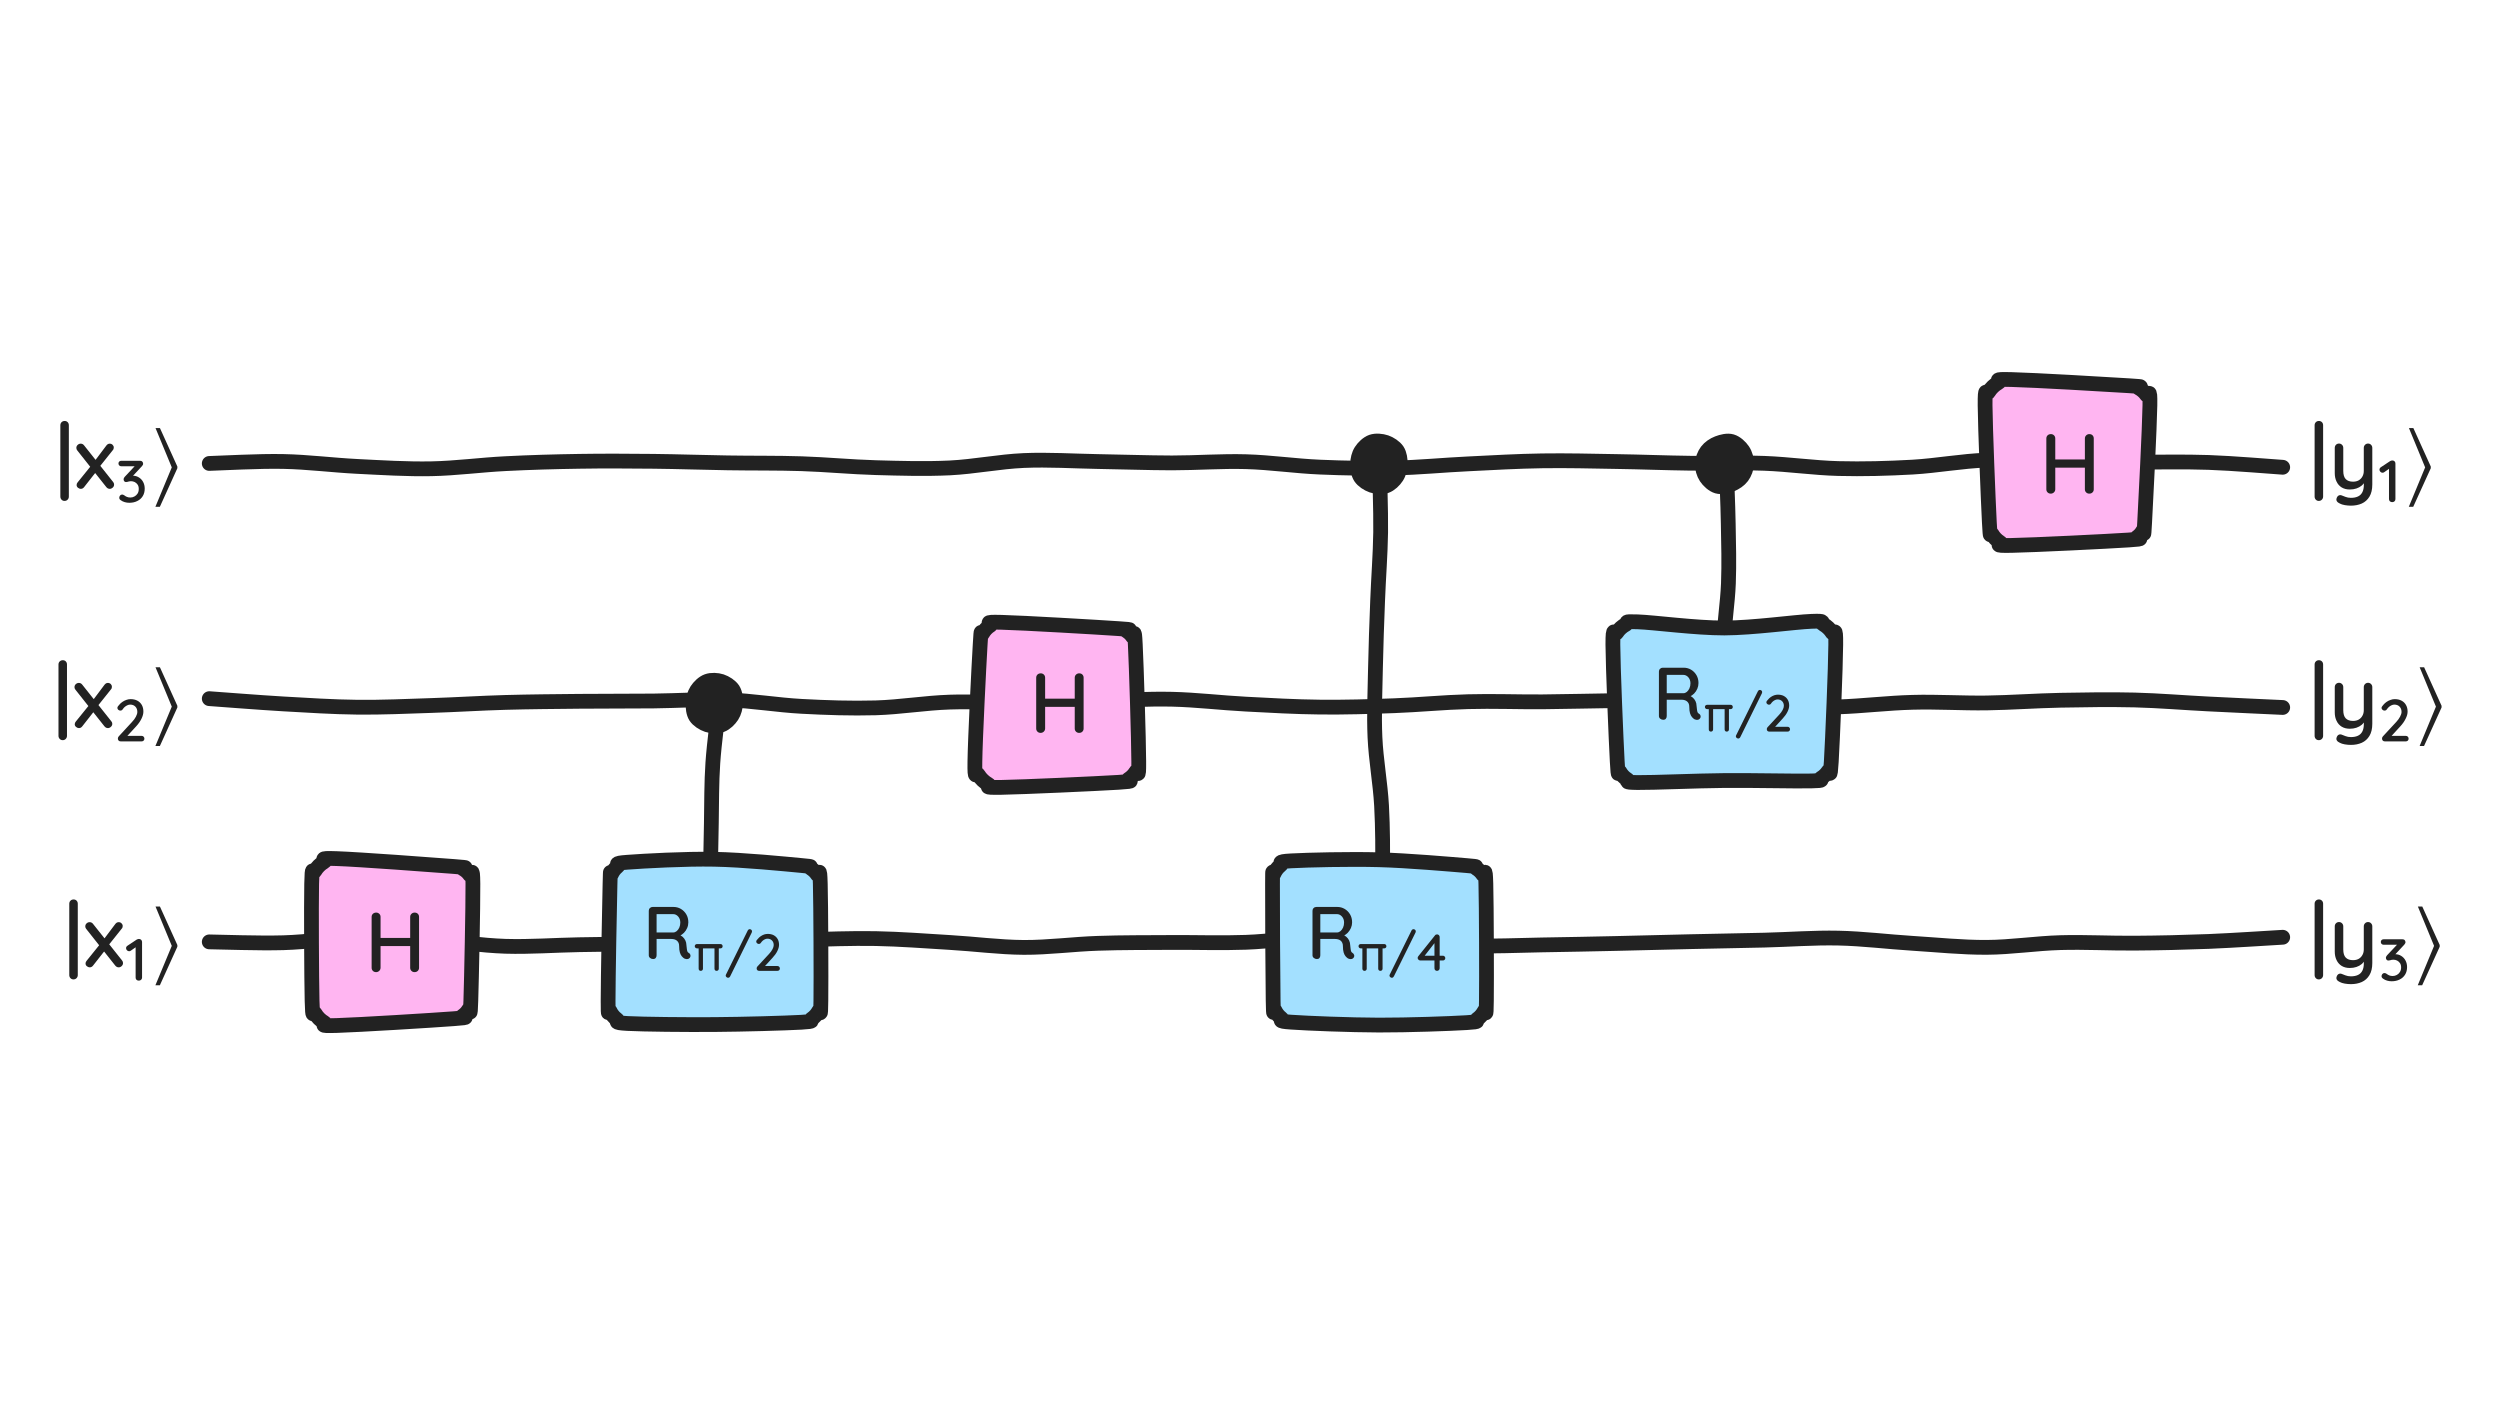
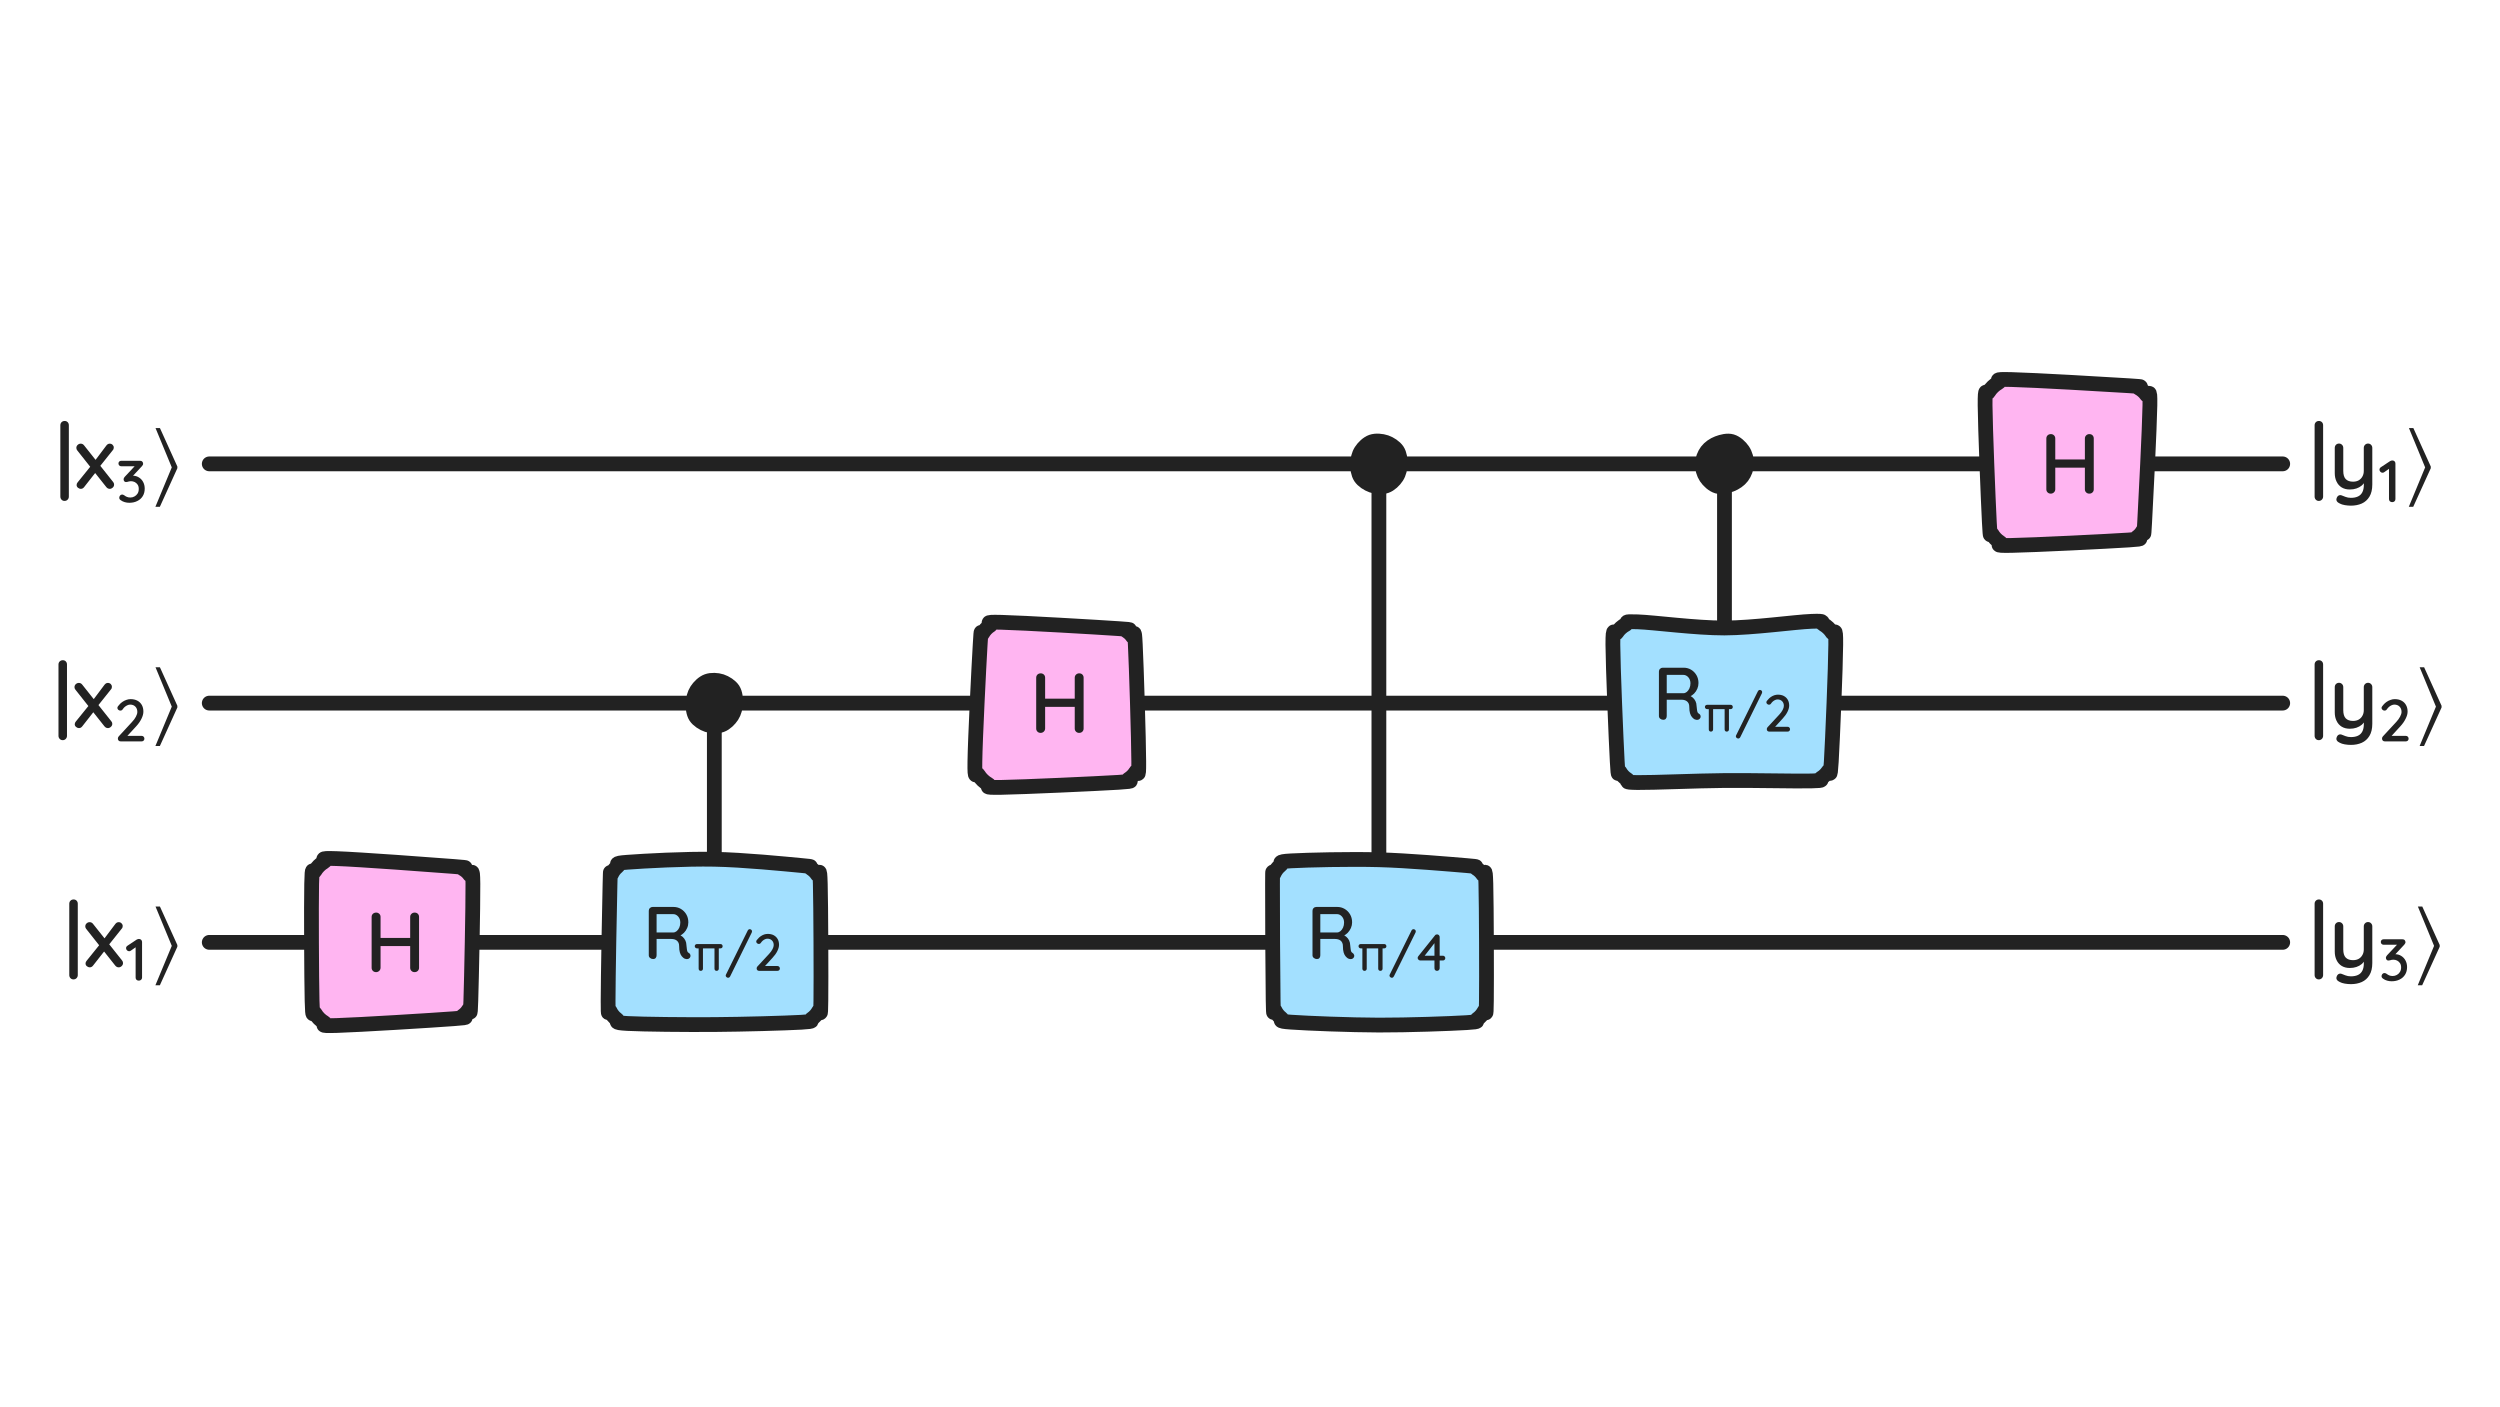
<svg xmlns="http://www.w3.org/2000/svg" viewBox="-39.36 -87.25 470.23 264.5" width="470.23" height="264.5">
  <g stroke-linecap="round" stroke-linejoin="round">
-     <path d="M0,-0.08C2.32,-0.14 9.29,-0.55 13.93,-0.45C18.57,-0.36 23.21,0.25 27.86,0.48C32.5,0.71 37.14,1.01 41.79,0.92C46.43,0.83 51.07,0.19 55.71,-0.04C60.36,-0.28 65,-0.41 69.64,-0.48C74.29,-0.56 78.93,-0.52 83.57,-0.48C88.21,-0.43 92.86,-0.26 97.5,-0.19C102.14,-0.11 106.79,-0.18 111.43,-0.03C116.07,0.12 120.71,0.58 125.36,0.71C130,0.84 134.64,0.98 139.29,0.76C143.93,0.53 148.57,-0.43 153.21,-0.63C157.86,-0.83 162.5,-0.52 167.14,-0.44C171.79,-0.37 176.43,-0.19 181.07,-0.18C185.71,-0.18 190.36,-0.54 195,-0.41C199.64,-0.28 204.29,0.42 208.93,0.61C213.57,0.81 218.21,0.89 222.86,0.78C227.5,0.68 232.14,0.22 236.79,-0C241.43,-0.23 246.07,-0.5 250.71,-0.57C255.36,-0.64 260,-0.52 264.64,-0.44C269.29,-0.37 273.93,-0.18 278.57,-0.12C283.21,-0.06 287.86,-0.26 292.5,-0.1C297.14,0.07 301.79,0.76 306.43,0.88C311.07,1 315.71,0.87 320.36,0.61C325,0.34 329.64,-0.54 334.29,-0.7C338.93,-0.85 343.57,-0.38 348.21,-0.32C352.86,-0.25 357.5,-0.32 362.14,-0.32C366.79,-0.31 371.43,-0.43 376.07,-0.27C380.71,-0.11 387.68,0.49 390,0.64" fill="none" stroke="#222222" stroke-width="2.78" />
-     <path d="M0,44.16C2.32,44.32 9.29,44.88 13.93,45.15C18.57,45.41 23.21,45.72 27.86,45.77C32.5,45.82 37.14,45.6 41.79,45.45C46.43,45.3 51.07,45 55.71,44.87C60.36,44.74 65,44.71 69.64,44.66C74.29,44.62 78.93,44.64 83.57,44.6C88.21,44.55 92.86,44.22 97.5,44.39C102.14,44.56 106.79,45.36 111.43,45.61C116.07,45.86 120.71,46.02 125.36,45.89C130,45.75 134.64,44.96 139.29,44.81C143.93,44.65 148.57,45 153.21,44.96C157.86,44.92 162.5,44.69 167.14,44.58C171.79,44.46 176.43,44.17 181.07,44.27C185.71,44.38 190.36,44.95 195,45.19C199.64,45.44 204.29,45.7 208.93,45.75C213.57,45.8 218.21,45.66 222.86,45.49C227.5,45.32 232.14,44.85 236.79,44.73C241.43,44.6 246.07,44.79 250.71,44.76C255.36,44.72 260,44.59 264.64,44.53C269.29,44.47 273.93,44.18 278.57,44.39C283.21,44.6 287.86,45.59 292.5,45.81C297.14,46.03 301.79,45.87 306.43,45.71C311.07,45.55 315.71,44.97 320.36,44.85C325,44.72 329.64,45.03 334.29,44.97C338.93,44.9 343.57,44.55 348.21,44.46C352.86,44.37 357.5,44.3 362.14,44.41C366.79,44.53 371.43,44.93 376.07,45.16C380.71,45.4 387.68,45.71 390,45.82" fill="none" stroke="#222222" stroke-width="2.78" />
-     <path d="M0,89.91C2.32,89.93 9.29,90.21 13.93,90.07C18.57,89.94 23.21,89.18 27.86,89.09C32.5,89.01 37.14,89.28 41.79,89.55C46.43,89.83 51.07,90.59 55.71,90.74C60.36,90.88 65,90.52 69.64,90.44C74.29,90.35 78.93,90.32 83.57,90.23C88.21,90.15 92.86,90.08 97.5,89.96C102.14,89.84 106.79,89.63 111.43,89.52C116.07,89.4 120.71,89.21 125.36,89.29C130,89.38 134.64,89.74 139.29,90.02C143.93,90.29 148.57,90.92 153.21,90.95C157.86,90.97 162.5,90.33 167.14,90.18C171.79,90.02 176.43,90.05 181.07,90.02C185.71,89.99 190.36,90.16 195,89.99C199.64,89.82 204.29,89.05 208.93,89.01C213.57,88.97 218.21,89.48 222.86,89.75C227.5,90.03 232.14,90.53 236.79,90.66C241.43,90.78 246.07,90.56 250.71,90.48C255.36,90.41 260,90.31 264.64,90.21C269.29,90.11 273.93,89.98 278.57,89.87C283.21,89.77 287.86,89.69 292.5,89.58C297.14,89.47 301.79,89.1 306.43,89.2C311.07,89.3 315.71,89.89 320.36,90.18C325,90.47 329.64,90.96 334.29,90.94C338.93,90.92 343.57,90.18 348.21,90.05C352.86,89.92 357.5,90.19 362.14,90.15C366.79,90.12 371.43,90.01 376.07,89.83C380.71,89.64 387.68,89.17 390,89.04" fill="none" stroke="#222222" stroke-width="2.78" />
-     <path d="M95.94,45C95.74,46.88 94.97,52.5 94.72,56.25C94.47,60 94.5,63.75 94.44,67.5C94.38,71.25 94.25,75 94.35,78.75C94.44,82.5 94.9,88.12 95.02,90" fill="none" stroke="#222222" stroke-width="2.78" />
-     <path d="M220.09,0C220.13,2.14 220.38,8.57 220.33,12.86C220.27,17.14 219.92,21.43 219.76,25.71C219.59,30 219.44,34.29 219.35,38.57C219.27,42.86 219.07,47.14 219.26,51.43C219.45,55.71 220.26,60 220.5,64.29C220.73,68.57 220.74,72.86 220.68,77.14C220.62,81.43 220.25,87.86 220.16,90" fill="none" stroke="#222222" stroke-width="2.78" />
-     <path d="M285.33,0C285.39,1.88 285.65,7.5 285.71,11.25C285.78,15 285.88,18.75 285.74,22.5C285.59,26.25 284.96,30 284.84,33.75C284.72,37.5 284.99,43.12 285.02,45" fill="none" stroke="#222222" stroke-width="2.78" />
+     <path d="M0,0C2.32,0 9.29,0 13.93,0C18.57,0 23.21,0 27.86,0C32.5,0 37.14,0 41.79,0C46.43,0 51.07,0 55.71,0C60.36,0 65,0 69.64,0C74.29,0 78.93,0 83.57,0C88.21,0 92.86,0 97.5,0C102.14,0 106.79,0 111.43,0C116.07,0 120.71,0 125.36,0C130,0 134.64,0 139.29,0C143.93,0 148.57,0 153.21,0C157.86,0 162.5,0 167.14,0C171.79,0 176.43,0 181.07,0C185.71,0 190.36,0 195,0C199.64,0 204.29,0 208.93,0C213.57,0 218.21,0 222.86,0C227.5,0 232.14,0 236.79,0C241.43,0 246.07,0 250.71,0C255.36,0 260,0 264.64,0C269.29,0 273.93,0 278.57,0C283.21,0 287.86,0 292.5,0C297.14,0 301.79,0 306.43,0C311.07,0 315.71,0 320.36,0C325,0 329.64,0 334.29,0C338.93,0 343.57,0 348.21,0C352.86,0 357.5,0 362.14,0C366.79,0 371.43,0 376.07,0C380.71,0 387.68,0 390,0" fill="none" stroke="#222222" stroke-width="2.78" />
+     <path d="M0,45C2.32,45 9.29,45 13.93,45C18.57,45 23.21,45 27.86,45C32.5,45 37.14,45 41.79,45C46.43,45 51.07,45 55.71,45C60.36,45 65,45 69.64,45C74.29,45 78.93,45 83.57,45C88.21,45 92.86,45 97.5,45C102.14,45 106.79,45 111.43,45C116.07,45 120.71,45 125.36,45C130,45 134.64,45 139.29,45C143.93,45 148.57,45 153.21,45C157.86,45 162.5,45 167.14,45C171.79,45 176.43,45 181.07,45C185.71,45 190.36,45 195,45C199.64,45 204.29,45 208.93,45C213.57,45 218.21,45 222.86,45C227.5,45 232.14,45 236.79,45C241.43,45 246.07,45 250.71,45C255.36,45 260,45 264.64,45C269.29,45 273.93,45 278.57,45C283.21,45 287.86,45 292.5,45C297.14,45 301.79,45 306.43,45C311.07,45 315.71,45 320.36,45C325,45 329.64,45 334.29,45C338.93,45 343.57,45 348.21,45C352.86,45 357.5,45 362.14,45C366.79,45 371.43,45 376.07,45C380.71,45 387.68,45 390,45" fill="none" stroke="#222222" stroke-width="2.78" />
+     <path d="M0,90C2.32,90 9.29,90 13.93,90C18.57,90 23.21,90 27.86,90C32.5,90 37.14,90 41.79,90C46.43,90 51.07,90 55.71,90C60.36,90 65,90 69.64,90C74.29,90 78.93,90 83.57,90C88.21,90 92.86,90 97.5,90C102.14,90 106.79,90 111.43,90C116.07,90 120.71,90 125.36,90C130,90 134.64,90 139.29,90C143.93,90 148.57,90 153.21,90C157.86,90 162.5,90 167.14,90C171.79,90 176.43,90 181.07,90C185.71,90 190.36,90 195,90C199.64,90 204.29,90 208.93,90C213.57,90 218.21,90 222.86,90C227.5,90 232.14,90 236.79,90C241.43,90 246.07,90 250.71,90C255.36,90 260,90 264.64,90C269.29,90 273.93,90 278.57,90C283.21,90 287.86,90 292.5,90C297.14,90 301.79,90 306.43,90C311.07,90 315.71,90 320.36,90C325,90 329.64,90 334.29,90C338.93,90 343.57,90 348.21,90C352.86,90 357.5,90 362.14,90C366.79,90 371.43,90 376.07,90C380.71,90 387.68,90 390,90" fill="none" stroke="#222222" stroke-width="2.78" />
+     <path d="M95,45C95,46.88 95,52.5 95,56.25C95,60 95,63.75 95,67.5C95,71.25 95,75 95,78.75C95,82.5 95,88.12 95,90" fill="none" stroke="#222222" stroke-width="2.78" />
+     <path d="M220,0C220,2.14 220,8.57 220,12.86C220,17.14 220,21.43 220,25.71C220,30 220,34.29 220,38.57C220,42.86 220,47.14 220,51.43C220,55.71 220,60 220,64.29C220,68.57 220,72.86 220,77.14C220,81.43 220,87.86 220,90" fill="none" stroke="#222222" stroke-width="2.78" />
+     <path d="M285,0C285,1.88 285,7.5 285,11.25C285,15 285,18.75 285,22.5C285,26.25 285,30 285,33.75C285,37.5 285,43.12 285,45" fill="none" stroke="#222222" stroke-width="2.78" />
    <path d="M47.66,76.13C48.15,76.38 48.65,76.8 48.97,77.28C49.29,77.76 49.55,75.05 49.59,79C49.62,82.95 49.33,97.06 49.2,101C49.07,104.94 49.06,102.14 48.8,102.62C48.54,103.09 48.11,103.56 47.65,103.85C47.18,104.14 49.94,104.06 46,104.36C42.06,104.66 28.06,105.52 24,105.64C19.94,105.76 22.32,105.47 21.64,105.09C20.96,104.71 20.29,104.05 19.91,103.36C19.52,102.68 19.45,105.06 19.34,101C19.24,96.94 19.18,83.07 19.26,79C19.35,74.93 19.46,77.3 19.85,76.6C20.24,75.91 20.91,75.24 21.6,74.85C22.3,74.46 19.93,74.1 24,74.25C28.07,74.39 42.06,75.42 46,75.73C49.94,76.05 47.16,75.87 47.66,76.13Z" fill="#FFB5F1" stroke="#222222" stroke-width="2.78" />
    <path d="M113.06,76.01C113.57,76.3 114.06,76.75 114.37,77.25C114.68,77.75 114.82,75.04 114.93,79C115.04,82.96 115.09,97.02 115.04,101C114.99,104.98 114.93,102.34 114.64,102.91C114.35,103.47 113.85,104.05 113.3,104.4C112.75,104.76 114.38,104.85 111.33,105.03C108.28,105.2 100.44,105.42 95,105.46C89.56,105.5 81.72,105.42 78.67,105.26C75.61,105.09 77.21,104.87 76.66,104.48C76.11,104.09 75.64,103.49 75.37,102.9C75.09,102.32 75.02,104.98 75.02,101C75.02,97.02 75.28,82.96 75.38,79C75.49,75.04 75.4,77.79 75.63,77.25C75.86,76.7 76.27,76.12 76.78,75.73C77.28,75.34 75.63,75.15 78.67,74.93C81.7,74.7 89.56,74.26 95,74.37C100.44,74.47 108.32,75.26 111.33,75.54C114.34,75.81 112.55,75.73 113.06,76.01Z" fill="#A3E0FF" stroke="#222222" stroke-width="2.78" />
    <path d="M172.5,31.4C172.94,31.65 173.36,32.04 173.64,32.47C173.93,32.91 173.99,30.08 174.18,34C174.38,37.92 174.82,52.02 174.83,56C174.85,59.98 174.61,57.35 174.29,57.9C173.97,58.45 173.46,58.98 172.91,59.31C172.36,59.64 174.99,59.64 171,59.9C167.01,60.15 153.08,60.78 149,60.85C144.92,60.91 147.25,60.67 146.53,60.28C145.81,59.89 145.09,59.21 144.67,58.5C144.25,57.79 143.95,60.08 144.01,56C144.06,51.92 144.76,38.01 145,34C145.24,29.99 145.12,32.55 145.44,31.95C145.76,31.34 146.32,30.74 146.91,30.38C147.5,30.02 144.98,29.7 149,29.8C153.02,29.9 167.08,30.72 171,30.99C174.92,31.25 172.06,31.16 172.5,31.4Z" fill="#FFB5F1" stroke="#222222" stroke-width="2.78" />
    <path d="M238.21,76.01C238.72,76.29 239.22,76.74 239.54,77.24C239.86,77.74 240.01,75.04 240.12,79C240.23,82.96 240.27,97.01 240.22,101C240.17,104.99 240.11,102.35 239.82,102.93C239.53,103.5 239.03,104.09 238.48,104.45C237.92,104.81 239.57,104.92 236.49,105.1C233.41,105.29 225.5,105.57 220,105.56C214.5,105.54 206.58,105.23 203.51,105.01C200.45,104.8 202.15,104.63 201.63,104.26C201.12,103.89 200.69,103.32 200.44,102.78C200.18,102.23 200.19,104.96 200.11,101C200.04,97.04 199.97,82.98 199.99,79C200.01,75.02 200,77.7 200.25,77.12C200.5,76.53 200.95,75.91 201.49,75.5C202.04,75.09 200.43,74.84 203.51,74.67C206.6,74.5 214.5,74.31 220,74.46C225.5,74.61 233.45,75.31 236.49,75.56C239.52,75.82 237.7,75.73 238.21,76.01Z" fill="#A3E0FF" stroke="#222222" stroke-width="2.78" />
    <path d="M303.56,30.15C304.21,30.5 304.85,31.1 305.25,31.74C305.64,32.38 305.96,29.96 305.93,34C305.91,38.04 305.33,52.03 305.09,56C304.85,59.97 304.82,57.3 304.5,57.83C304.17,58.35 303.67,58.83 303.14,59.13C302.62,59.43 304.36,59.57 301.33,59.64C298.31,59.71 290.44,59.51 285,59.56C279.56,59.61 271.71,59.97 268.67,59.94C265.62,59.9 267.27,59.71 266.72,59.37C266.16,59.04 265.65,58.49 265.33,57.92C265.02,57.36 265.05,59.99 264.83,56C264.61,52.01 264.03,38.04 264.01,34C264,29.96 264.34,32.37 264.75,31.74C265.15,31.1 265.81,30.53 266.46,30.19C267.12,29.85 265.58,29.59 268.67,29.71C271.75,29.82 279.56,30.88 285,30.87C290.44,30.85 298.24,29.74 301.33,29.62C304.43,29.5 302.91,29.79 303.56,30.15Z" fill="#A3E0FF" stroke="#222222" stroke-width="2.78" />
    <path d="M362.9,-14.28C363.46,-13.99 364.03,-13.5 364.39,-12.96C364.74,-12.41 365.08,-14.99 365.02,-11C364.96,-7.01 364.25,7.07 364.03,11C363.81,14.93 363.93,12.09 363.7,12.56C363.46,13.02 363.06,13.49 362.61,13.79C362.16,14.08 364.93,14.06 361,14.32C357.07,14.58 343.03,15.27 339,15.34C334.97,15.41 337.45,15.13 336.83,14.76C336.21,14.39 335.63,13.77 335.29,13.14C334.96,12.51 335.04,15.02 334.82,11C334.61,6.98 334.05,-6.92 334.02,-11C334,-15.08 334.26,-12.78 334.67,-13.5C335.09,-14.21 335.8,-14.89 336.53,-15.29C337.25,-15.68 334.92,-15.96 339,-15.86C343.08,-15.76 357.02,-14.96 361,-14.7C364.98,-14.44 362.33,-14.57 362.9,-14.28Z" fill="#FFB5F1" stroke="#222222" stroke-width="2.78" />
    <path d="M98.3,47.4C97.86,48.08 97.11,48.83 96.33,49.11C95.56,49.39 94.48,49.34 93.68,49.08C92.87,48.81 91.95,48.22 91.5,47.54C91.06,46.86 90.97,45.82 91,45C91.04,44.18 91.25,43.29 91.7,42.6C92.14,41.92 92.89,41.17 93.67,40.89C94.44,40.61 95.52,40.66 96.32,40.92C97.13,41.19 98.05,41.78 98.5,42.46C98.94,43.14 99.03,44.18 99,45C98.96,45.82 98.75,46.71 98.3,47.4Z" fill="#222222" stroke="#222222" stroke-width="2.78" />
    <path d="M223.34,2.43C222.9,3.12 222.12,3.87 221.35,4.14C220.57,4.41 219.49,4.31 218.69,4.04C217.89,3.76 217,3.18 216.55,2.51C216.1,1.83 215.97,0.82 215.99,0C216.01,-0.82 216.21,-1.74 216.66,-2.43C217.1,-3.12 217.88,-3.87 218.65,-4.14C219.43,-4.41 220.51,-4.31 221.31,-4.04C222.11,-3.76 223,-3.18 223.45,-2.51C223.9,-1.83 224.03,-0.82 224.01,0C223.99,0.82 223.79,1.74 223.34,2.43Z" fill="#222222" stroke="#222222" stroke-width="2.78" />
    <path d="M288.3,2.4C287.82,3.04 287.04,3.57 286.26,3.87C285.48,4.17 284.42,4.43 283.64,4.2C282.85,3.97 282.01,3.21 281.55,2.51C281.08,1.81 280.81,0.82 280.84,0C280.86,-0.82 281.21,-1.75 281.7,-2.4C282.18,-3.04 282.96,-3.57 283.74,-3.87C284.52,-4.17 285.58,-4.43 286.36,-4.2C287.15,-3.97 287.99,-3.21 288.45,-2.51C288.92,-1.81 289.19,-0.82 289.16,0C289.14,0.82 288.79,1.75 288.3,2.4Z" fill="#222222" stroke="#222222" stroke-width="2.78" />
    <path d="M-26.41,6.15Q-26.41,6.49 -26.64,6.73Q-26.87,6.97 -27.23,6.97Q-27.56,6.97 -27.79,6.73Q-28.01,6.49 -28.01,6.15L-28.01,-7.26Q-28.01,-7.61 -27.78,-7.84Q-27.55,-8.07 -27.19,-8.07Q-26.86,-8.07 -26.63,-7.84Q-26.41,-7.61 -26.41,-7.26L-26.41,6.15ZM-24.18,-3.8Q-23.78,-3.8 -23.53,-3.46L-18.07,3.42Q-17.9,3.62 -17.9,3.9Q-17.9,4.22 -18.15,4.46Q-18.41,4.7 -18.71,4.7Q-19.1,4.7 -19.37,4.36L-24.82,-2.52Q-25,-2.73 -25,-3Q-25,-3.34 -24.75,-3.57Q-24.5,-3.8 -24.18,-3.8ZM-24.17,4.7Q-24.44,4.7 -24.7,4.49Q-24.95,4.28 -24.95,3.98Q-24.95,3.7 -24.76,3.48L-22.22,0.33L-21.4,1.64L-23.53,4.36Q-23.78,4.7 -24.17,4.7ZM-18.73,-3.8Q-18.39,-3.8 -18.18,-3.58Q-17.96,-3.37 -17.96,-3.08Q-17.96,-2.95 -18,-2.82Q-18.04,-2.68 -18.15,-2.57L-20.66,0.58L-21.5,-0.6L-19.37,-3.43Q-19.1,-3.8 -18.73,-3.8ZM-16.39,5.77Q-16.31,5.77 -16.21,5.8Q-16.1,5.83 -15.98,5.92Q-15.78,6.09 -15.49,6.21Q-15.21,6.33 -14.84,6.33Q-14.42,6.33 -14.07,6.13Q-13.71,5.94 -13.48,5.58Q-13.26,5.22 -13.26,4.73Q-13.26,4.22 -13.47,3.91Q-13.69,3.59 -14.02,3.42Q-14.36,3.26 -14.73,3.26Q-14.94,3.26 -15.09,3.3Q-15.23,3.34 -15.37,3.38Q-15.5,3.42 -15.66,3.42Q-15.87,3.42 -15.99,3.27Q-16.11,3.12 -16.11,2.9Q-16.11,2.77 -16.06,2.67Q-16,2.57 -15.9,2.44L-13.83,0.23L-13.58,0.45L-16.55,0.45Q-16.78,0.45 -16.93,0.3Q-17.08,0.15 -17.08,-0.08Q-17.08,-0.29 -16.93,-0.44Q-16.78,-0.58 -16.55,-0.58L-13.01,-0.58Q-12.72,-0.58 -12.58,-0.41Q-12.44,-0.24 -12.44,-0.02Q-12.44,0.1 -12.5,0.21Q-12.57,0.33 -12.66,0.43L-14.74,2.67L-15.02,2.36Q-14.93,2.32 -14.72,2.28Q-14.5,2.23 -14.37,2.23Q-13.73,2.23 -13.22,2.56Q-12.71,2.88 -12.43,3.42Q-12.14,3.97 -12.14,4.65Q-12.14,5.47 -12.51,6.07Q-12.88,6.67 -13.54,6.99Q-14.19,7.32 -15.04,7.32Q-15.47,7.32 -15.89,7.2Q-16.31,7.08 -16.61,6.86Q-16.8,6.74 -16.87,6.62Q-16.93,6.49 -16.93,6.36Q-16.93,6.15 -16.78,5.96Q-16.63,5.77 -16.39,5.77ZM-6,0.82L-9.29,8.07L-10.13,8.07L-7.05,0.66L-10.11,-6.74L-9.28,-6.74L-6,0.5L-6,0.82Z" fill="#222222" stroke="none" />
    <path d="M397.6,6.15Q397.6,6.49 397.37,6.73Q397.13,6.97 396.78,6.97Q396.45,6.97 396.22,6.73Q396,6.49 396,6.15L396,-7.26Q396,-7.61 396.23,-7.84Q396.46,-8.07 396.81,-8.07Q397.15,-8.07 397.38,-7.84Q397.6,-7.61 397.6,-7.26L397.6,6.15ZM406.05,-3.82Q406.4,-3.82 406.62,-3.58Q406.85,-3.35 406.85,-3L406.85,3.88Q406.85,5.29 406.31,6.17Q405.78,7.05 404.87,7.46Q403.97,7.86 402.83,7.86Q402.26,7.86 401.68,7.76Q401.1,7.66 400.74,7.46Q400.35,7.29 400.19,7.03Q400.03,6.78 400.14,6.47Q400.26,6.09 400.53,5.95Q400.8,5.82 401.09,5.93Q401.36,6.04 401.81,6.21Q402.26,6.39 402.83,6.39Q403.62,6.39 404.16,6.13Q404.7,5.88 404.98,5.33Q405.26,4.79 405.26,3.93L405.26,2.82L405.52,3.21Q405.26,3.74 404.85,4.09Q404.43,4.44 403.86,4.63Q403.3,4.82 402.61,4.82Q401.73,4.82 401.09,4.43Q400.46,4.04 400.13,3.34Q399.79,2.65 399.79,1.75L399.79,-3Q399.79,-3.35 400.01,-3.58Q400.24,-3.82 400.59,-3.82Q400.93,-3.82 401.16,-3.58Q401.39,-3.35 401.39,-3L401.39,1.32Q401.39,2.38 401.85,2.86Q402.32,3.35 403.23,3.35Q403.84,3.35 404.29,3.1Q404.74,2.84 404.99,2.38Q405.25,1.93 405.25,1.32L405.25,-3Q405.25,-3.35 405.48,-3.58Q405.71,-3.82 406.05,-3.82ZM410.59,7.2Q410.33,7.2 410.16,7.04Q409.99,6.88 409.99,6.63L409.99,0.63L410.14,0.83L409.1,1.56Q408.96,1.67 408.77,1.67Q408.55,1.67 408.38,1.5Q408.2,1.32 408.2,1.09Q408.2,0.8 408.49,0.61L410.2,-0.52Q410.3,-0.59 410.41,-0.61Q410.53,-0.64 410.63,-0.64Q410.89,-0.64 411.05,-0.47Q411.2,-0.31 411.2,-0.07L411.2,6.63Q411.2,6.88 411.03,7.04Q410.86,7.2 410.59,7.2ZM417.85,0.82L414.55,8.07L413.72,8.07L416.79,0.66L413.74,-6.74L414.57,-6.74L417.85,0.5L417.85,0.82Z" fill="#222222" stroke="none" />
    <path d="M-26.76,51.15Q-26.76,51.49 -26.99,51.73Q-27.22,51.97 -27.57,51.97Q-27.91,51.97 -28.13,51.73Q-28.36,51.49 -28.36,51.15L-28.36,37.74Q-28.36,37.39 -28.13,37.16Q-27.89,36.93 -27.54,36.93Q-27.2,36.93 -26.98,37.16Q-26.76,37.39 -26.76,37.74L-26.76,51.15ZM-24.53,41.2Q-24.13,41.2 -23.88,41.54L-18.42,48.42Q-18.24,48.62 -18.24,48.9Q-18.24,49.22 -18.5,49.46Q-18.76,49.7 -19.06,49.7Q-19.44,49.7 -19.72,49.36L-25.17,42.48Q-25.35,42.27 -25.35,42Q-25.35,41.66 -25.1,41.43Q-24.85,41.2 -24.53,41.2ZM-24.52,49.7Q-24.79,49.7 -25.04,49.49Q-25.3,49.28 -25.3,48.98Q-25.3,48.7 -25.11,48.48L-22.56,45.33L-21.75,46.64L-23.88,49.36Q-24.13,49.7 -24.52,49.7ZM-19.08,41.2Q-18.74,41.2 -18.52,41.42Q-18.31,41.63 -18.31,41.92Q-18.31,42.05 -18.35,42.18Q-18.39,42.32 -18.5,42.43L-21.01,45.58L-21.84,44.4L-19.72,41.57Q-19.44,41.2 -19.08,41.2ZM-12.72,51.16Q-12.5,51.16 -12.35,51.31Q-12.2,51.46 -12.2,51.69Q-12.2,51.91 -12.35,52.06Q-12.5,52.2 -12.72,52.2L-16.65,52.2Q-16.9,52.2 -17.04,52.06Q-17.19,51.91 -17.19,51.67Q-17.19,51.44 -17.03,51.26L-14.54,48.56Q-14.05,48.05 -13.79,47.54Q-13.53,47.04 -13.53,46.66Q-13.53,46.04 -13.9,45.66Q-14.27,45.28 -14.87,45.28Q-15.13,45.28 -15.39,45.4Q-15.66,45.52 -15.89,45.71Q-16.12,45.91 -16.28,46.17Q-16.4,46.32 -16.51,46.37Q-16.62,46.41 -16.72,46.41Q-16.93,46.41 -17.11,46.26Q-17.28,46.11 -17.28,45.91Q-17.28,45.75 -17.18,45.61Q-17.08,45.46 -16.92,45.3Q-16.68,45 -16.32,44.76Q-15.97,44.52 -15.58,44.39Q-15.19,44.25 -14.8,44.25Q-14.07,44.25 -13.52,44.54Q-12.98,44.83 -12.68,45.36Q-12.39,45.89 -12.39,46.6Q-12.39,47.21 -12.75,47.94Q-13.11,48.68 -13.76,49.38L-15.5,51.27L-15.62,51.16L-12.72,51.16ZM-6,45.82L-9.29,53.07L-10.13,53.07L-7.05,45.66L-10.11,38.26L-9.28,38.26L-6,45.5L-6,45.82Z" fill="#222222" stroke="none" />
    <path d="M397.6,51.15Q397.6,51.49 397.37,51.73Q397.13,51.97 396.78,51.97Q396.45,51.97 396.22,51.73Q396,51.49 396,51.15L396,37.74Q396,37.39 396.23,37.16Q396.46,36.93 396.81,36.93Q397.15,36.93 397.38,37.16Q397.6,37.39 397.6,37.74L397.6,51.15ZM406.05,41.18Q406.4,41.18 406.62,41.42Q406.85,41.65 406.85,42L406.85,48.88Q406.85,50.29 406.31,51.17Q405.78,52.05 404.87,52.46Q403.97,52.86 402.83,52.86Q402.26,52.86 401.68,52.76Q401.1,52.66 400.74,52.46Q400.35,52.29 400.19,52.03Q400.03,51.78 400.14,51.47Q400.26,51.09 400.53,50.95Q400.8,50.82 401.09,50.93Q401.36,51.04 401.81,51.21Q402.26,51.39 402.83,51.39Q403.62,51.39 404.16,51.13Q404.7,50.88 404.98,50.33Q405.26,49.79 405.26,48.93L405.26,47.82L405.52,48.21Q405.26,48.74 404.85,49.09Q404.43,49.44 403.86,49.63Q403.3,49.82 402.61,49.82Q401.73,49.82 401.09,49.43Q400.46,49.04 400.13,48.34Q399.79,47.65 399.79,46.75L399.79,42Q399.79,41.65 400.01,41.42Q400.24,41.18 400.59,41.18Q400.93,41.18 401.16,41.42Q401.39,41.65 401.39,42L401.39,46.32Q401.39,47.38 401.85,47.86Q402.32,48.35 403.23,48.35Q403.84,48.35 404.29,48.1Q404.74,47.84 404.99,47.38Q405.25,46.93 405.25,46.32L405.25,42Q405.25,41.65 405.48,41.42Q405.71,41.18 406.05,41.18ZM413.15,51.16Q413.38,51.16 413.53,51.31Q413.68,51.46 413.68,51.69Q413.68,51.91 413.53,52.06Q413.38,52.2 413.15,52.2L409.22,52.2Q408.98,52.2 408.83,52.06Q408.68,51.91 408.68,51.67Q408.68,51.44 408.84,51.26L411.34,48.56Q411.82,48.05 412.08,47.54Q412.35,47.04 412.35,46.66Q412.35,46.04 411.98,45.66Q411.61,45.28 411,45.28Q410.74,45.28 410.48,45.4Q410.22,45.52 409.99,45.71Q409.76,45.91 409.59,46.17Q409.48,46.32 409.37,46.37Q409.26,46.41 409.15,46.41Q408.94,46.41 408.77,46.26Q408.59,46.11 408.59,45.91Q408.59,45.75 408.7,45.61Q408.8,45.46 408.95,45.3Q409.2,45 409.55,44.76Q409.9,44.52 410.3,44.39Q410.69,44.25 411.07,44.25Q411.81,44.25 412.35,44.54Q412.9,44.83 413.19,45.36Q413.49,45.89 413.49,46.6Q413.49,47.21 413.12,47.94Q412.76,48.68 412.11,49.38L410.38,51.27L410.25,51.16L413.15,51.16ZM419.88,45.82L416.58,53.07L415.75,53.07L418.82,45.66L415.76,38.26L416.6,38.26L419.88,45.5L419.88,45.82Z" fill="#222222" stroke="none" />
    <path d="M-24.73,96.15Q-24.73,96.49 -24.96,96.73Q-25.19,96.97 -25.55,96.97Q-25.88,96.97 -26.11,96.73Q-26.33,96.49 -26.33,96.15L-26.33,82.74Q-26.33,82.39 -26.1,82.16Q-25.87,81.93 -25.51,81.93Q-25.18,81.93 -24.95,82.16Q-24.73,82.39 -24.73,82.74L-24.73,96.15ZM-22.5,86.2Q-22.1,86.2 -21.85,86.54L-16.39,93.42Q-16.22,93.62 -16.22,93.9Q-16.22,94.22 -16.47,94.46Q-16.73,94.7 -17.03,94.7Q-17.42,94.7 -17.69,94.36L-23.14,87.48Q-23.32,87.27 -23.32,87Q-23.32,86.66 -23.07,86.43Q-22.82,86.2 -22.5,86.2ZM-22.49,94.7Q-22.76,94.7 -23.02,94.49Q-23.27,94.28 -23.27,93.98Q-23.27,93.7 -23.08,93.48L-20.54,90.33L-19.72,91.64L-21.85,94.36Q-22.1,94.7 -22.49,94.7ZM-17.05,86.2Q-16.71,86.2 -16.5,86.42Q-16.28,86.63 -16.28,86.92Q-16.28,87.05 -16.32,87.18Q-16.36,87.32 -16.47,87.43L-18.98,90.58L-19.82,89.4L-17.69,86.57Q-17.42,86.2 -17.05,86.2ZM-13.26,97.2Q-13.52,97.2 -13.69,97.04Q-13.85,96.88 -13.85,96.63L-13.85,90.63L-13.71,90.83L-14.75,91.56Q-14.88,91.67 -15.07,91.67Q-15.3,91.67 -15.47,91.5Q-15.65,91.32 -15.65,91.09Q-15.65,90.8 -15.35,90.61L-13.65,89.48Q-13.55,89.41 -13.43,89.39Q-13.31,89.36 -13.22,89.36Q-12.96,89.36 -12.8,89.53Q-12.64,89.69 -12.64,89.93L-12.64,96.63Q-12.64,96.88 -12.82,97.04Q-12.99,97.2 -13.26,97.2ZM-6,90.82L-9.29,98.07L-10.13,98.07L-7.05,90.66L-10.11,83.26L-9.28,83.26L-6,90.5L-6,90.82Z" fill="#222222" stroke="none" />
    <path d="M397.6,96.15Q397.6,96.49 397.37,96.73Q397.13,96.97 396.78,96.97Q396.45,96.97 396.22,96.73Q396,96.49 396,96.15L396,82.74Q396,82.39 396.23,82.16Q396.46,81.93 396.81,81.93Q397.15,81.93 397.38,82.16Q397.6,82.39 397.6,82.74L397.6,96.15ZM406.05,86.18Q406.4,86.18 406.62,86.42Q406.85,86.65 406.85,87L406.85,93.88Q406.85,95.29 406.31,96.17Q405.78,97.05 404.87,97.46Q403.97,97.86 402.83,97.86Q402.26,97.86 401.68,97.76Q401.1,97.66 400.74,97.46Q400.35,97.29 400.19,97.03Q400.03,96.78 400.14,96.47Q400.26,96.09 400.53,95.95Q400.8,95.82 401.09,95.93Q401.36,96.04 401.81,96.21Q402.26,96.39 402.83,96.39Q403.62,96.39 404.16,96.13Q404.7,95.88 404.98,95.33Q405.26,94.79 405.26,93.93L405.26,92.82L405.52,93.21Q405.26,93.74 404.85,94.09Q404.43,94.44 403.86,94.63Q403.3,94.82 402.61,94.82Q401.73,94.82 401.09,94.43Q400.46,94.04 400.13,93.34Q399.79,92.65 399.79,91.75L399.79,87Q399.79,86.65 400.01,86.42Q400.24,86.18 400.59,86.18Q400.93,86.18 401.16,86.42Q401.39,86.65 401.39,87L401.39,91.32Q401.39,92.38 401.85,92.86Q402.32,93.35 403.23,93.35Q403.84,93.35 404.29,93.1Q404.74,92.84 404.99,92.38Q405.25,91.93 405.25,91.32L405.25,87Q405.25,86.65 405.48,86.42Q405.71,86.18 406.05,86.18ZM409.13,95.77Q409.22,95.77 409.32,95.8Q409.42,95.83 409.55,95.92Q409.75,96.09 410.03,96.21Q410.32,96.33 410.69,96.33Q411.1,96.33 411.46,96.13Q411.82,95.94 412.04,95.58Q412.27,95.22 412.27,94.73Q412.27,94.22 412.06,93.91Q411.84,93.59 411.51,93.42Q411.17,93.26 410.8,93.26Q410.59,93.26 410.44,93.3Q410.3,93.34 410.16,93.38Q410.03,93.42 409.87,93.42Q409.66,93.42 409.54,93.27Q409.41,93.12 409.41,92.9Q409.41,92.77 409.47,92.67Q409.52,92.57 409.62,92.44L411.7,90.23L411.94,90.45L408.98,90.45Q408.75,90.45 408.6,90.3Q408.45,90.15 408.45,89.92Q408.45,89.71 408.6,89.56Q408.75,89.42 408.98,89.42L412.51,89.42Q412.81,89.42 412.95,89.59Q413.09,89.76 413.09,89.98Q413.09,90.1 413.02,90.21Q412.96,90.33 412.87,90.43L410.79,92.67L410.51,92.36Q410.6,92.32 410.81,92.28Q411.02,92.23 411.16,92.23Q411.8,92.23 412.31,92.56Q412.82,92.88 413.1,93.42Q413.39,93.97 413.39,94.65Q413.39,95.47 413.02,96.07Q412.65,96.67 411.99,96.99Q411.34,97.32 410.49,97.32Q410.06,97.32 409.64,97.2Q409.22,97.08 408.92,96.86Q408.73,96.74 408.66,96.62Q408.59,96.49 408.59,96.36Q408.59,96.15 408.74,95.96Q408.9,95.77 409.13,95.77ZM419.53,90.82L416.23,98.07L415.4,98.07L418.47,90.66L415.42,83.26L416.25,83.26L419.53,90.5L419.53,90.82Z" fill="#222222" stroke="none" />
    <path d="M31.41,84.4Q31.73,84.4 31.98,84.63Q32.22,84.86 32.22,85.21L32.22,94.78Q32.21,95.13 31.96,95.37Q31.71,95.6 31.38,95.6Q31.01,95.6 30.78,95.37Q30.54,95.13 30.54,94.78L30.54,85.21Q30.54,84.86 30.78,84.63Q31.02,84.4 31.41,84.4ZM38.62,84.4Q39.01,84.4 39.23,84.63Q39.46,84.86 39.46,85.21L39.46,94.78Q39.46,95.13 39.22,95.37Q38.99,95.6 38.61,95.6Q38.27,95.6 38.03,95.37Q37.79,95.13 37.79,94.78L37.79,85.21Q37.79,84.86 38.04,84.63Q38.29,84.4 38.62,84.4ZM31.34,89.17L38.64,89.17L38.62,90.7L31.33,90.7L31.34,89.17Z" fill="#222222" stroke="none" />
    <path d="M83.51,93.14Q83.17,93.14 82.92,92.94Q82.67,92.74 82.67,92.43L82.67,84.06Q82.67,83.75 82.88,83.55Q83.09,83.34 83.38,83.34L87.33,83.34Q88.08,83.34 88.71,83.71Q89.34,84.08 89.73,84.74Q90.11,85.39 90.11,86.23Q90.11,86.79 89.89,87.3Q89.67,87.81 89.29,88.2Q88.91,88.59 88.43,88.79L88.28,88.52Q88.71,88.68 89.04,88.96Q89.36,89.25 89.55,89.64Q89.74,90.02 89.75,90.51Q89.79,90.94 89.83,91.23Q89.86,91.52 89.93,91.7Q90,91.88 90.18,91.98Q90.44,92.12 90.5,92.4Q90.56,92.68 90.38,92.9Q90.25,93.07 90.06,93.12Q89.88,93.17 89.68,93.14Q89.48,93.1 89.34,93.03Q89.12,92.89 88.89,92.63Q88.66,92.37 88.52,91.91Q88.38,91.45 88.38,90.69Q88.38,90.34 88.27,90.09Q88.15,89.84 87.96,89.68Q87.76,89.52 87.5,89.44Q87.23,89.36 86.91,89.36L83.94,89.36L84.14,89.08L84.14,92.43Q84.14,92.74 83.97,92.94Q83.8,93.14 83.51,93.14ZM83.95,88.14L87.3,88.14Q87.62,88.13 87.92,87.89Q88.22,87.64 88.41,87.22Q88.6,86.8 88.6,86.27Q88.6,85.6 88.2,85.14Q87.8,84.69 87.26,84.69L83.98,84.69L84.14,84.32L84.14,88.44L83.95,88.14ZM92.45,95.36Q92.27,95.36 92.16,95.25Q92.05,95.13 92.05,94.95L92.05,91.18Q92.05,91.13 92,91.13L91.73,91.13Q91.56,91.13 91.44,91.01Q91.32,90.9 91.32,90.72Q91.32,90.54 91.44,90.43Q91.56,90.32 91.73,90.32L96.15,90.32Q96.33,90.32 96.45,90.43Q96.56,90.55 96.56,90.73Q96.56,90.91 96.45,91.02Q96.33,91.13 96.15,91.13L95.89,91.13Q95.84,91.13 95.84,91.18L95.84,94.95Q95.84,95.13 95.72,95.25Q95.6,95.36 95.43,95.36Q95.25,95.36 95.14,95.25Q95.03,95.13 95.03,94.95L95.03,91.18Q95.03,91.13 94.98,91.13L92.91,91.13Q92.86,91.13 92.86,91.18L92.86,94.95Q92.86,95.13 92.74,95.25Q92.63,95.36 92.45,95.36ZM97.58,96.66Q97.44,96.66 97.29,96.54Q97.14,96.42 97.14,96.25Q97.14,96.14 97.2,96.04L101.27,87.8Q101.34,87.66 101.44,87.59Q101.54,87.52 101.67,87.52Q101.81,87.52 101.95,87.63Q102.09,87.74 102.09,87.94Q102.09,88.04 102.04,88.15L97.98,96.39Q97.91,96.52 97.81,96.59Q97.71,96.66 97.58,96.66ZM106.87,94.45Q107.07,94.45 107.2,94.59Q107.33,94.72 107.33,94.91Q107.33,95.11 107.2,95.24Q107.07,95.36 106.87,95.36L103.43,95.36Q103.22,95.36 103.09,95.24Q102.96,95.11 102.96,94.89Q102.96,94.7 103.1,94.54L105.29,92.18Q105.71,91.73 105.94,91.29Q106.17,90.85 106.17,90.51Q106.17,89.97 105.84,89.64Q105.52,89.31 104.99,89.31Q104.77,89.31 104.54,89.41Q104.31,89.51 104.11,89.68Q103.9,89.86 103.76,90.08Q103.66,90.22 103.56,90.26Q103.46,90.3 103.37,90.3Q103.19,90.3 103.04,90.17Q102.88,90.03 102.88,89.86Q102.88,89.72 102.97,89.59Q103.06,89.46 103.2,89.33Q103.41,89.06 103.72,88.85Q104.03,88.64 104.37,88.52Q104.72,88.41 105.05,88.41Q105.7,88.41 106.17,88.66Q106.65,88.92 106.91,89.38Q107.17,89.84 107.17,90.46Q107.17,90.99 106.85,91.64Q106.53,92.28 105.96,92.89L104.44,94.55L104.34,94.45L106.87,94.45Z" fill="#222222" stroke="none" />
    <path d="M156.41,39.4Q156.73,39.4 156.98,39.63Q157.22,39.87 157.22,40.22L157.22,49.79Q157.21,50.13 156.96,50.37Q156.71,50.6 156.38,50.6Q156.01,50.6 155.78,50.37Q155.54,50.13 155.54,49.79L155.54,40.22Q155.54,39.87 155.78,39.63Q156.02,39.4 156.41,39.4ZM163.62,39.4Q164.01,39.4 164.23,39.63Q164.46,39.87 164.46,40.22L164.46,49.79Q164.46,50.13 164.22,50.37Q163.99,50.6 163.61,50.6Q163.27,50.6 163.03,50.37Q162.79,50.13 162.79,49.79L162.79,40.22Q162.79,39.87 163.04,39.63Q163.29,39.4 163.62,39.4ZM156.34,44.17L163.64,44.17L163.62,45.7L156.33,45.7L156.34,44.17Z" fill="#222222" stroke="none" />
    <path d="M208.35,93.14Q208.02,93.14 207.77,92.94Q207.51,92.74 207.51,92.43L207.51,84.06Q207.51,83.75 207.72,83.55Q207.93,83.34 208.23,83.34L212.18,83.34Q212.93,83.34 213.56,83.71Q214.19,84.08 214.58,84.74Q214.96,85.39 214.96,86.23Q214.96,86.79 214.74,87.3Q214.51,87.81 214.14,88.2Q213.76,88.59 213.28,88.79L213.13,88.52Q213.56,88.68 213.88,88.96Q214.21,89.25 214.4,89.64Q214.58,90.02 214.6,90.51Q214.64,90.94 214.68,91.23Q214.71,91.52 214.78,91.7Q214.85,91.88 215.03,91.98Q215.28,92.12 215.35,92.4Q215.41,92.68 215.23,92.9Q215.1,93.07 214.91,93.12Q214.72,93.17 214.53,93.14Q214.33,93.1 214.19,93.03Q213.97,92.89 213.74,92.63Q213.51,92.37 213.37,91.91Q213.23,91.45 213.23,90.69Q213.23,90.34 213.11,90.09Q213,89.84 212.81,89.68Q212.61,89.52 212.34,89.44Q212.08,89.36 211.76,89.36L208.79,89.36L208.98,89.08L208.98,92.43Q208.98,92.74 208.82,92.94Q208.65,93.14 208.35,93.14ZM208.8,88.14L212.15,88.14Q212.47,88.13 212.77,87.89Q213.07,87.64 213.26,87.22Q213.45,86.8 213.45,86.27Q213.45,85.6 213.05,85.14Q212.65,84.69 212.11,84.69L208.83,84.69L208.98,84.32L208.98,88.44L208.8,88.14ZM217.3,95.36Q217.12,95.36 217.01,95.25Q216.89,95.13 216.89,94.95L216.89,91.18Q216.89,91.13 216.85,91.13L216.58,91.13Q216.4,91.13 216.29,91.01Q216.17,90.9 216.17,90.72Q216.17,90.54 216.29,90.43Q216.4,90.32 216.58,90.32L221,90.32Q221.18,90.32 221.29,90.43Q221.41,90.55 221.41,90.73Q221.41,90.91 221.29,91.02Q221.18,91.13 221,91.13L220.74,91.13Q220.69,91.13 220.69,91.18L220.69,94.95Q220.69,95.13 220.57,95.25Q220.45,95.36 220.28,95.36Q220.1,95.36 219.99,95.25Q219.87,95.13 219.87,94.95L219.87,91.18Q219.87,91.13 219.83,91.13L217.76,91.13Q217.71,91.13 217.71,91.18L217.71,94.95Q217.71,95.13 217.59,95.25Q217.47,95.36 217.3,95.36ZM222.43,96.66Q222.28,96.66 222.14,96.54Q221.99,96.42 221.99,96.25Q221.99,96.14 222.05,96.04L226.12,87.8Q226.18,87.66 226.29,87.59Q226.39,87.52 226.52,87.52Q226.66,87.52 226.8,87.63Q226.94,87.74 226.94,87.94Q226.94,88.04 226.89,88.15L222.82,96.39Q222.75,96.52 222.66,96.59Q222.56,96.66 222.43,96.66ZM230.93,95.36Q230.72,95.36 230.58,95.22Q230.45,95.08 230.45,94.86L230.45,89.88L230.62,89.93L228.51,92.64L228.46,92.51L232.03,92.51Q232.22,92.51 232.35,92.64Q232.49,92.78 232.49,92.97Q232.49,93.16 232.35,93.29Q232.22,93.41 232.03,93.41L227.78,93.41Q227.61,93.41 227.45,93.27Q227.29,93.13 227.29,92.93Q227.29,92.75 227.42,92.6L230.54,88.7Q230.61,88.6 230.71,88.55Q230.82,88.5 230.94,88.5Q231.15,88.5 231.29,88.65Q231.43,88.79 231.43,89L231.43,94.86Q231.43,95.08 231.28,95.22Q231.13,95.36 230.93,95.36Z" fill="#222222" stroke="none" />
    <path d="M273.51,48.14Q273.17,48.14 272.92,47.94Q272.67,47.74 272.67,47.43L272.67,39.06Q272.67,38.75 272.88,38.55Q273.09,38.34 273.38,38.34L277.33,38.34Q278.08,38.34 278.71,38.71Q279.34,39.08 279.73,39.74Q280.11,40.39 280.11,41.23Q280.11,41.79 279.89,42.3Q279.67,42.81 279.29,43.2Q278.91,43.59 278.43,43.79L278.28,43.52Q278.71,43.68 279.04,43.96Q279.36,44.25 279.55,44.64Q279.74,45.02 279.75,45.51Q279.79,45.94 279.83,46.23Q279.86,46.52 279.93,46.7Q280,46.88 280.18,46.98Q280.44,47.12 280.5,47.4Q280.56,47.68 280.38,47.9Q280.25,48.07 280.06,48.12Q279.88,48.17 279.68,48.14Q279.48,48.1 279.34,48.03Q279.12,47.89 278.89,47.63Q278.66,47.37 278.52,46.91Q278.38,46.45 278.38,45.69Q278.38,45.34 278.27,45.09Q278.15,44.84 277.96,44.68Q277.76,44.52 277.5,44.44Q277.23,44.36 276.91,44.36L273.94,44.36L274.14,44.08L274.14,47.43Q274.14,47.74 273.97,47.94Q273.8,48.14 273.51,48.14ZM273.95,43.14L277.3,43.14Q277.62,43.13 277.92,42.89Q278.22,42.64 278.41,42.22Q278.6,41.8 278.6,41.27Q278.6,40.6 278.2,40.14Q277.8,39.69 277.26,39.69L273.98,39.69L274.14,39.32L274.14,43.44L273.95,43.14ZM282.45,50.36Q282.27,50.36 282.16,50.25Q282.05,50.13 282.05,49.95L282.05,46.18Q282.05,46.13 282,46.13L281.73,46.13Q281.56,46.13 281.44,46.01Q281.32,45.9 281.32,45.72Q281.32,45.54 281.44,45.43Q281.56,45.32 281.73,45.32L286.15,45.32Q286.33,45.32 286.45,45.43Q286.56,45.55 286.56,45.73Q286.56,45.91 286.45,46.02Q286.33,46.13 286.15,46.13L285.89,46.13Q285.84,46.13 285.84,46.18L285.84,49.95Q285.84,50.13 285.72,50.25Q285.6,50.36 285.43,50.36Q285.25,50.36 285.14,50.25Q285.03,50.13 285.03,49.95L285.03,46.18Q285.03,46.13 284.98,46.13L282.91,46.13Q282.86,46.13 282.86,46.18L282.86,49.95Q282.86,50.13 282.74,50.25Q282.63,50.36 282.45,50.36ZM287.58,51.66Q287.44,51.66 287.29,51.54Q287.14,51.42 287.14,51.25Q287.14,51.14 287.2,51.04L291.27,42.8Q291.34,42.66 291.44,42.59Q291.54,42.52 291.67,42.52Q291.81,42.52 291.95,42.63Q292.09,42.74 292.09,42.94Q292.09,43.04 292.04,43.15L287.98,51.39Q287.91,51.52 287.81,51.59Q287.71,51.66 287.58,51.66ZM296.87,49.45Q297.07,49.45 297.2,49.59Q297.33,49.72 297.33,49.91Q297.33,50.11 297.2,50.24Q297.07,50.36 296.87,50.36L293.43,50.36Q293.22,50.36 293.09,50.24Q292.96,50.11 292.96,49.89Q292.96,49.7 293.1,49.54L295.29,47.18Q295.71,46.73 295.94,46.29Q296.17,45.85 296.17,45.51Q296.17,44.97 295.84,44.64Q295.52,44.31 294.99,44.31Q294.77,44.31 294.54,44.41Q294.31,44.51 294.11,44.68Q293.9,44.86 293.76,45.08Q293.66,45.22 293.56,45.26Q293.46,45.3 293.37,45.3Q293.19,45.3 293.04,45.17Q292.88,45.03 292.88,44.86Q292.88,44.72 292.97,44.59Q293.06,44.46 293.2,44.33Q293.41,44.06 293.72,43.85Q294.03,43.64 294.37,43.52Q294.72,43.41 295.05,43.41Q295.7,43.41 296.17,43.66Q296.65,43.92 296.91,44.38Q297.17,44.84 297.17,45.46Q297.17,45.99 296.85,46.64Q296.53,47.28 295.96,47.89L294.44,49.55L294.34,49.45L296.87,49.45Z" fill="#222222" stroke="none" />
    <path d="M346.41,-5.6Q346.73,-5.6 346.98,-5.37Q347.22,-5.13 347.22,-4.78L347.22,4.79Q347.21,5.14 346.96,5.37Q346.71,5.6 346.38,5.6Q346.01,5.6 345.78,5.37Q345.54,5.14 345.54,4.79L345.54,-4.78Q345.54,-5.13 345.78,-5.37Q346.02,-5.6 346.41,-5.6ZM353.62,-5.6Q354.01,-5.6 354.23,-5.37Q354.46,-5.13 354.46,-4.78L354.46,4.79Q354.46,5.14 354.22,5.37Q353.99,5.6 353.61,5.6Q353.27,5.6 353.03,5.37Q352.79,5.14 352.79,4.79L352.79,-4.78Q352.79,-5.13 353.04,-5.37Q353.29,-5.6 353.62,-5.6ZM346.34,-0.83L353.64,-0.83L353.62,0.71L346.33,0.71L346.34,-0.83Z" fill="#222222" stroke="none" />
  </g>
</svg>
